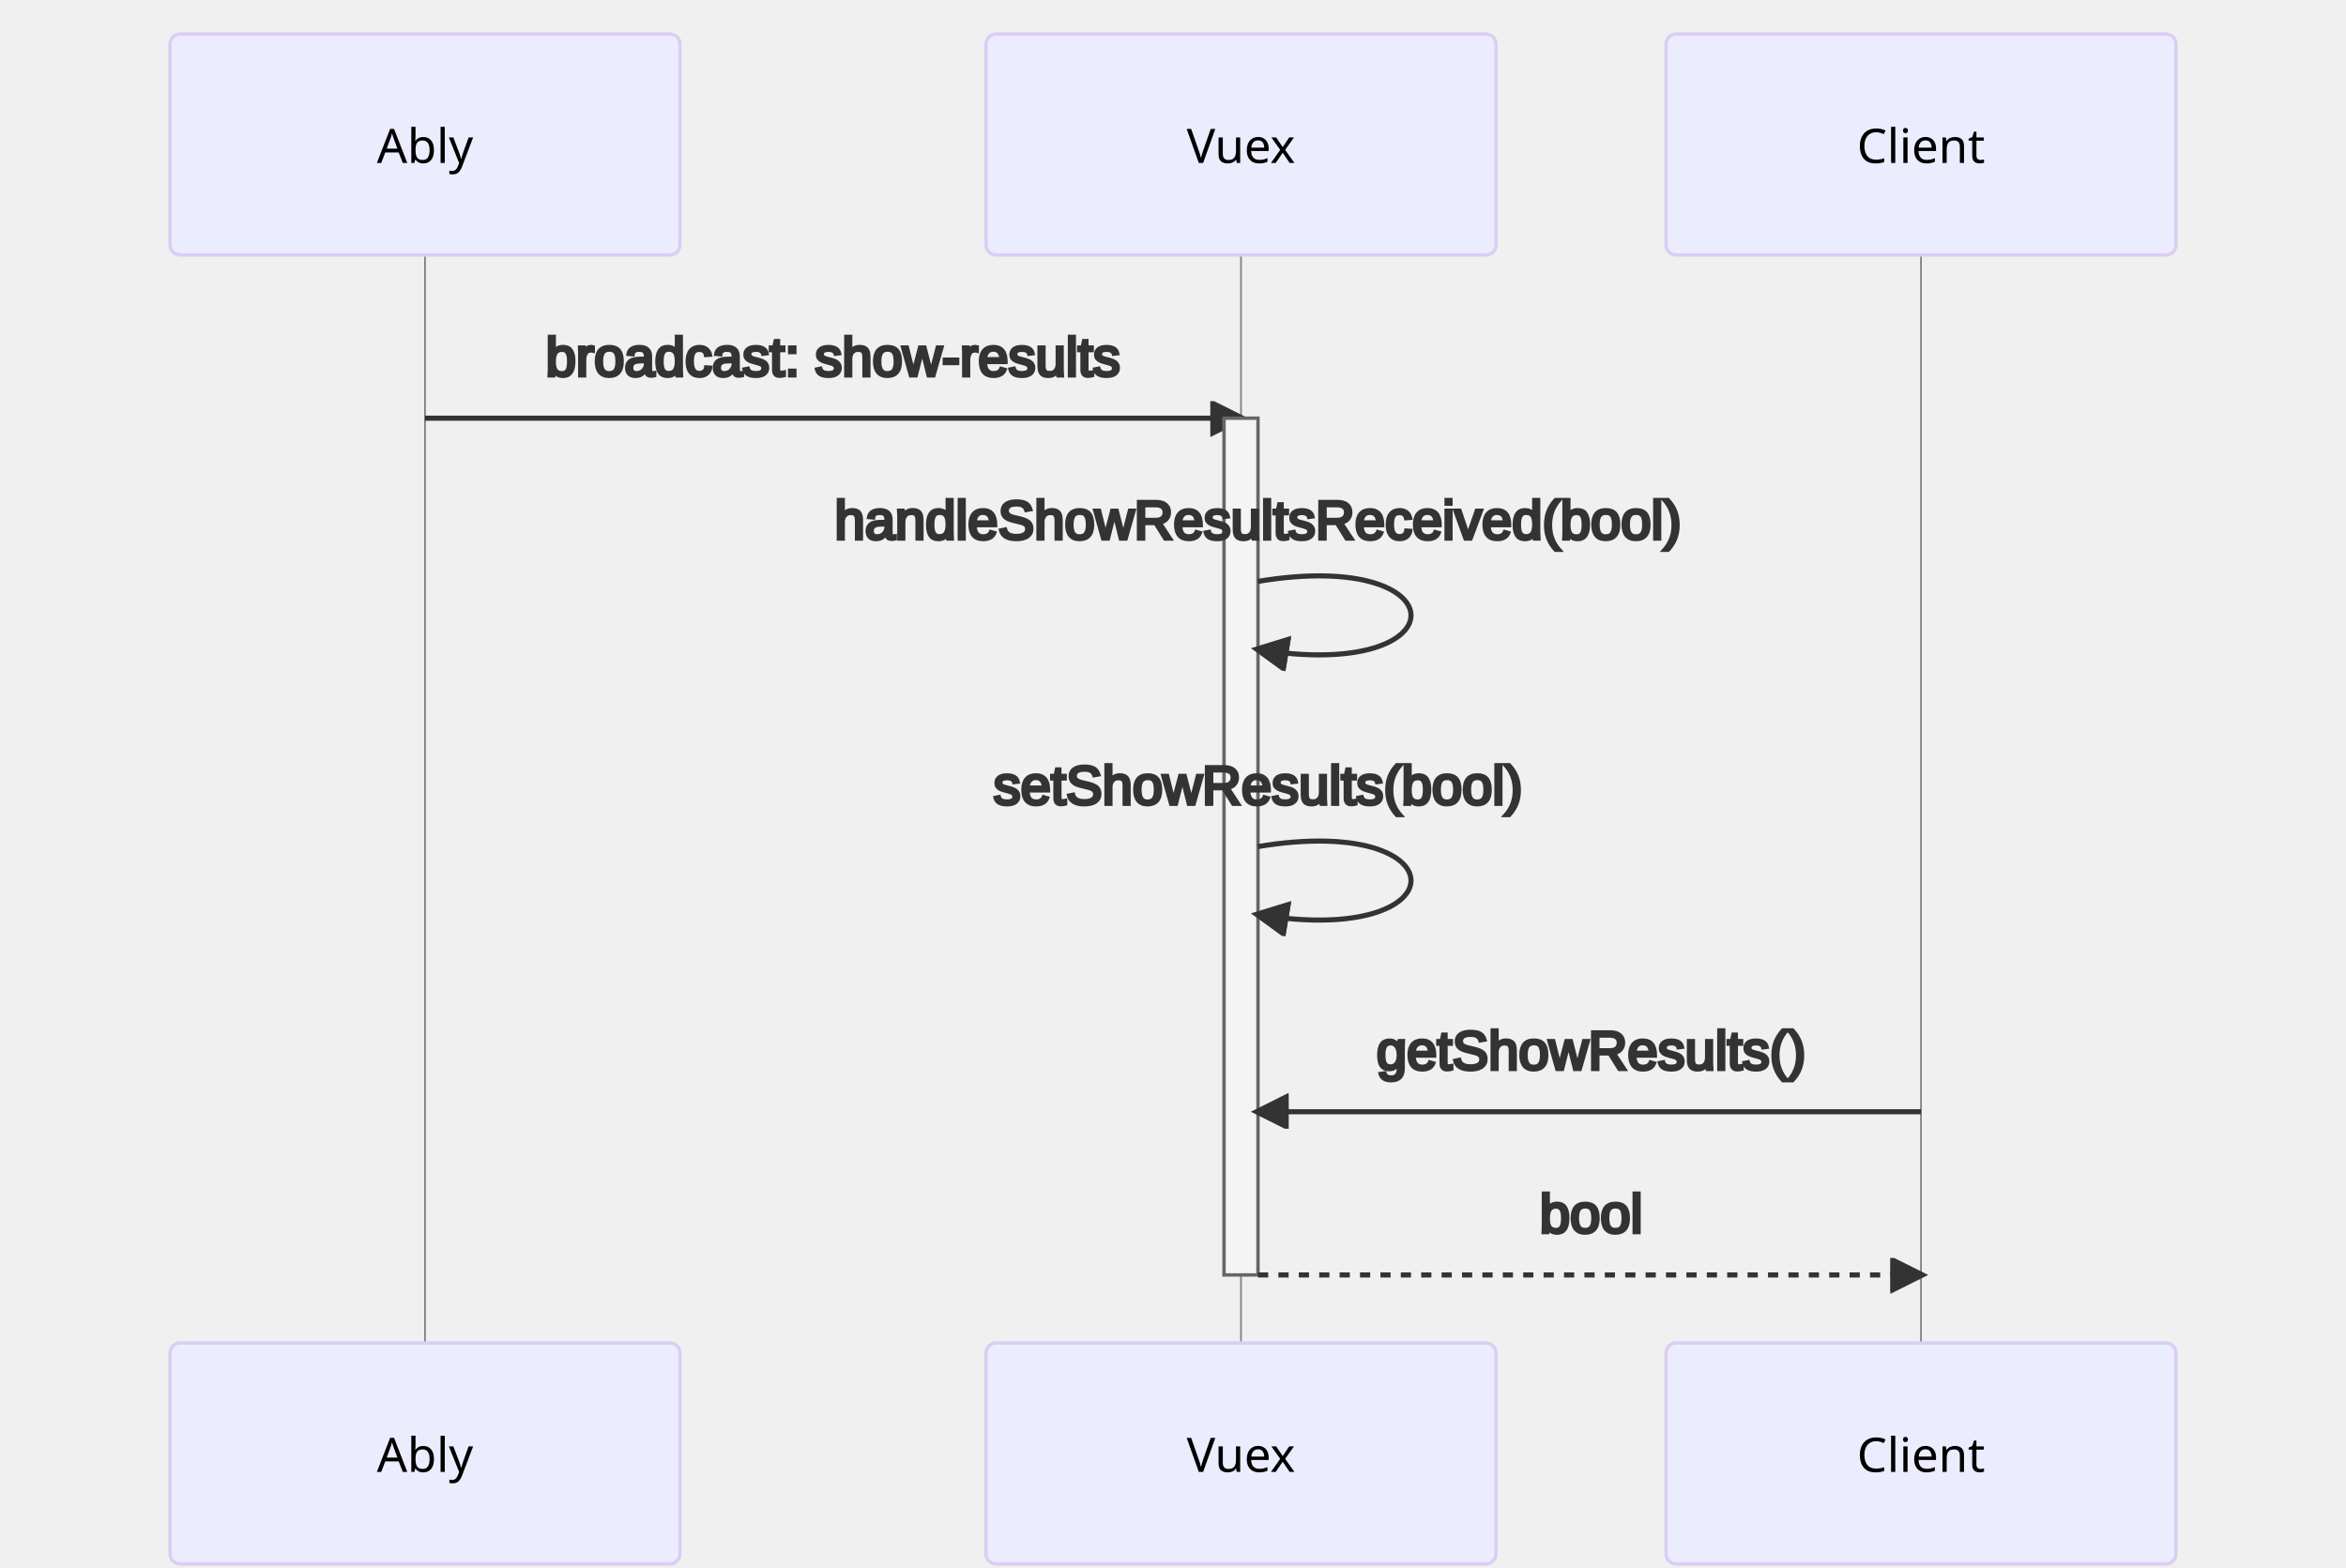
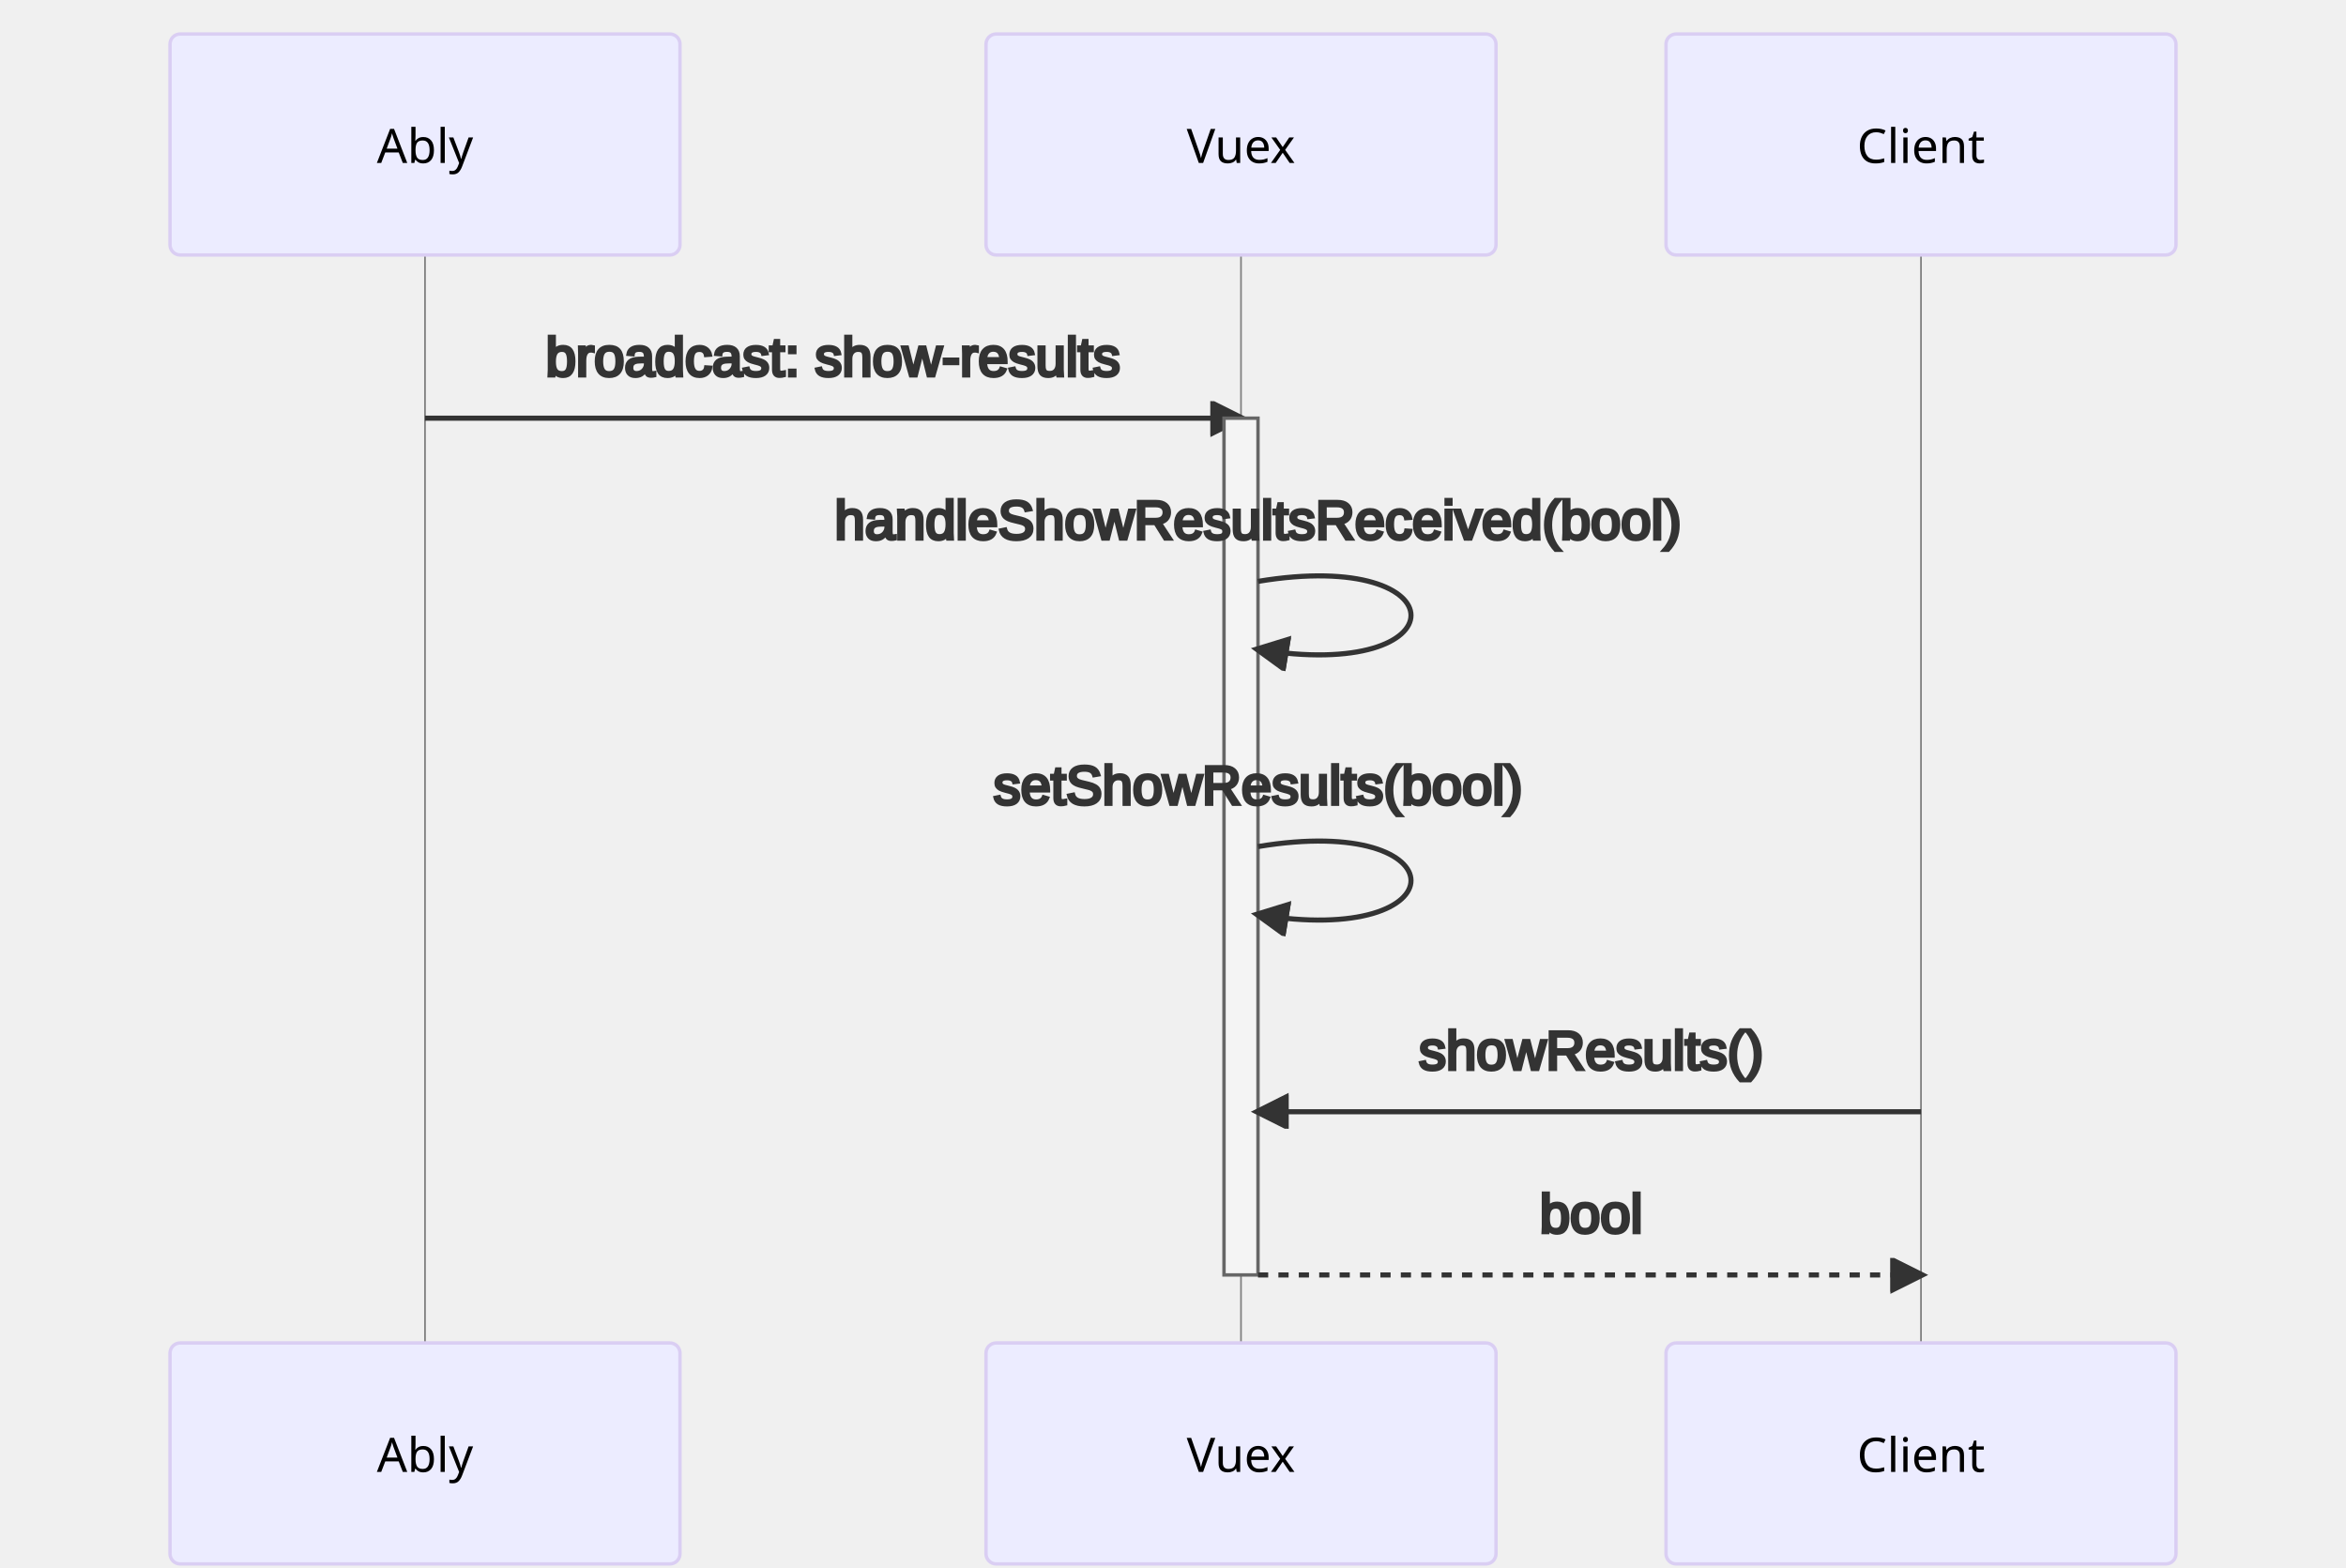
<svg xmlns="http://www.w3.org/2000/svg" id="mermaid-1640101166038" width="100%" height="461" style="max-width: 690px;" viewBox="-50 -10 690 461">
  <style>#mermaid-1640101166038 {font-family:"trebuchet ms",verdana,arial,sans-serif;font-size:16px;fill:#333;}#mermaid-1640101166038 .error-icon{fill:#552222;}#mermaid-1640101166038 .error-text{fill:#552222;stroke:#552222;}#mermaid-1640101166038 .edge-thickness-normal{stroke-width:2px;}#mermaid-1640101166038 .edge-thickness-thick{stroke-width:3.5px;}#mermaid-1640101166038 .edge-pattern-solid{stroke-dasharray:0;}#mermaid-1640101166038 .edge-pattern-dashed{stroke-dasharray:3;}#mermaid-1640101166038 .edge-pattern-dotted{stroke-dasharray:2;}#mermaid-1640101166038 .marker{fill:#333333;stroke:#333333;}#mermaid-1640101166038 .marker.cross{stroke:#333333;}#mermaid-1640101166038 svg{font-family:"trebuchet ms",verdana,arial,sans-serif;font-size:16px;}#mermaid-1640101166038 .actor{stroke:hsl(259.626, 59.777%, 87.902%);fill:#ECECFF;}#mermaid-1640101166038 text.actor&gt;tspan{fill:black;stroke:none;}#mermaid-1640101166038 .actor-line{stroke:grey;}#mermaid-1640101166038 .messageLine0{stroke-width:1.5;stroke-dasharray:none;stroke:#333;}#mermaid-1640101166038 .messageLine1{stroke-width:1.5;stroke-dasharray:2,2;stroke:#333;}#mermaid-1640101166038 #arrowhead path{fill:#333;stroke:#333;}#mermaid-1640101166038 .sequenceNumber{fill:white;}#mermaid-1640101166038 #sequencenumber{fill:#333;}#mermaid-1640101166038 #crosshead path{fill:#333;stroke:#333;}#mermaid-1640101166038 .messageText{fill:#333;stroke:#333;}#mermaid-1640101166038 .labelBox{stroke:hsl(259.626, 59.777%, 87.902%);fill:#ECECFF;}#mermaid-1640101166038 .labelText,#mermaid-1640101166038 .labelText&gt;tspan{fill:black;stroke:none;}#mermaid-1640101166038 .loopText,#mermaid-1640101166038 .loopText&gt;tspan{fill:black;stroke:none;}#mermaid-1640101166038 .loopLine{stroke-width:2px;stroke-dasharray:2,2;stroke:hsl(259.626, 59.777%, 87.902%);fill:hsl(259.626, 59.777%, 87.902%);}#mermaid-1640101166038 .note{stroke:#aaaa33;fill:#fff5ad;}#mermaid-1640101166038 .noteText,#mermaid-1640101166038 .noteText&gt;tspan{fill:black;stroke:none;}#mermaid-1640101166038 .activation0{fill:#f4f4f4;stroke:#666;}#mermaid-1640101166038 .activation1{fill:#f4f4f4;stroke:#666;}#mermaid-1640101166038 .activation2{fill:#f4f4f4;stroke:#666;}#mermaid-1640101166038 :root{--mermaid-font-family:"trebuchet ms",verdana,arial,sans-serif;}</style>
  <g />
  <g>
    <line id="actor87" x1="75" y1="5" x2="75" y2="450" class="actor-line" stroke-width="0.5px" stroke="#999" />
    <rect x="0" y="0" fill="#eaeaea" stroke="#666" width="150" height="65" rx="3" ry="3" class="actor" />
    <text x="75" y="32.5" dominant-baseline="central" alignment-baseline="central" class="actor" style="text-anchor: middle; font-size: 14px; font-weight: 400; font-family: Open-Sans, sans-serif;">
      <tspan x="75" dy="0">Ably</tspan>
    </text>
  </g>
  <g>
    <line id="actor88" x1="315" y1="5" x2="315" y2="450" class="actor-line" stroke-width="0.5px" stroke="#999" />
    <rect x="240" y="0" fill="#eaeaea" stroke="#666" width="150" height="65" rx="3" ry="3" class="actor" />
    <text x="315" y="32.5" dominant-baseline="central" alignment-baseline="central" class="actor" style="text-anchor: middle; font-size: 14px; font-weight: 400; font-family: Open-Sans, sans-serif;">
      <tspan x="315" dy="0">Vuex</tspan>
    </text>
  </g>
  <g>
    <line id="actor89" x1="515" y1="5" x2="515" y2="450" class="actor-line" stroke-width="0.5px" stroke="#999" />
    <rect x="440" y="0" fill="#eaeaea" stroke="#666" width="150" height="65" rx="3" ry="3" class="actor" />
    <text x="515" y="32.5" dominant-baseline="central" alignment-baseline="central" class="actor" style="text-anchor: middle; font-size: 14px; font-weight: 400; font-family: Open-Sans, sans-serif;">
      <tspan x="515" dy="0">Client</tspan>
    </text>
  </g>
  <defs>
    <marker id="arrowhead" refX="9" refY="5" markerUnits="userSpaceOnUse" markerWidth="12" markerHeight="12" orient="auto">
      <path d="M 0 0 L 10 5 L 0 10 z" />
    </marker>
  </defs>
  <defs>
    <marker id="crosshead" markerWidth="15" markerHeight="8" orient="auto" refX="16" refY="4">
      <path fill="black" stroke="#000000" stroke-width="1px" d="M 9,2 V 6 L16,4 Z" style="stroke-dasharray: 0, 0;" />
      <path fill="none" stroke="#000000" stroke-width="1px" d="M 0,1 L 6,7 M 6,1 L 0,7" style="stroke-dasharray: 0, 0;" />
    </marker>
  </defs>
  <defs>
    <marker id="filled-head" refX="18" refY="7" markerWidth="20" markerHeight="28" orient="auto">
      <path d="M 18,7 L9,13 L14,7 L9,1 Z" />
    </marker>
  </defs>
  <defs>
    <marker id="sequencenumber" refX="15" refY="15" markerWidth="60" markerHeight="40" orient="auto">
      <circle cx="15" cy="15" r="6" />
    </marker>
  </defs>
  <text x="195" y="80" text-anchor="middle" dominant-baseline="middle" alignment-baseline="middle" class="messageText" dy="1em" style="font-family: &quot;trebuchet ms&quot;, verdana, arial, sans-serif; font-size: 16px; font-weight: 400;">broadcast: show-results</text>
  <line x1="75" y1="113" x2="315" y2="113" class="messageLine0" stroke-width="2" stroke="none" marker-end="url(#arrowhead)" style="fill: none;" />
  <g>
    <rect x="310" y="113" fill="#EDF2AE" stroke="#666" width="10" height="252" rx="0" ry="0" class="activation0" />
  </g>
  <text x="320" y="128" text-anchor="middle" dominant-baseline="middle" alignment-baseline="middle" class="messageText" dy="1em" style="font-family: &quot;trebuchet ms&quot;, verdana, arial, sans-serif; font-size: 16px; font-weight: 400;">handleShowResultsReceived(bool)</text>
  <path d="M 320,161 C 380,151 380,191 320,181" class="messageLine0" stroke-width="2" stroke="none" marker-end="url(#arrowhead)" style="fill: none;" />
  <text x="320" y="206" text-anchor="middle" dominant-baseline="middle" alignment-baseline="middle" class="messageText" dy="1em" style="font-family: &quot;trebuchet ms&quot;, verdana, arial, sans-serif; font-size: 16px; font-weight: 400;">setShowResults(bool)</text>
  <path d="M 320,239 C 380,229 380,269 320,259" class="messageLine0" stroke-width="2" stroke="none" marker-end="url(#arrowhead)" style="fill: none;" />
-   <text x="418" y="284" text-anchor="middle" dominant-baseline="middle" alignment-baseline="middle" class="messageText" dy="1em" style="font-family: &quot;trebuchet ms&quot;, verdana, arial, sans-serif; font-size: 16px; font-weight: 400;">getShowResults()</text>
+   <text x="418" y="284" text-anchor="middle" dominant-baseline="middle" alignment-baseline="middle" class="messageText" dy="1em" style="font-family: &quot;trebuchet ms&quot;, verdana, arial, sans-serif; font-size: 16px; font-weight: 400;">showResults()</text>
  <line x1="515" y1="317" x2="320" y2="317" class="messageLine0" stroke-width="2" stroke="none" marker-end="url(#arrowhead)" style="fill: none;" />
  <text x="418" y="332" text-anchor="middle" dominant-baseline="middle" alignment-baseline="middle" class="messageText" dy="1em" style="font-family: &quot;trebuchet ms&quot;, verdana, arial, sans-serif; font-size: 16px; font-weight: 400;">bool</text>
  <line x1="320" y1="365" x2="515" y2="365" class="messageLine1" stroke-width="2" stroke="none" marker-end="url(#arrowhead)" style="stroke-dasharray: 3, 3; fill: none;" />
  <g>
    <rect x="0" y="385" fill="#eaeaea" stroke="#666" width="150" height="65" rx="3" ry="3" class="actor" />
    <text x="75" y="417.5" dominant-baseline="central" alignment-baseline="central" class="actor" style="text-anchor: middle; font-size: 14px; font-weight: 400; font-family: Open-Sans, sans-serif;">
      <tspan x="75" dy="0">Ably</tspan>
    </text>
  </g>
  <g>
    <rect x="240" y="385" fill="#eaeaea" stroke="#666" width="150" height="65" rx="3" ry="3" class="actor" />
    <text x="315" y="417.5" dominant-baseline="central" alignment-baseline="central" class="actor" style="text-anchor: middle; font-size: 14px; font-weight: 400; font-family: Open-Sans, sans-serif;">
      <tspan x="315" dy="0">Vuex</tspan>
    </text>
  </g>
  <g>
    <rect x="440" y="385" fill="#eaeaea" stroke="#666" width="150" height="65" rx="3" ry="3" class="actor" />
    <text x="515" y="417.5" dominant-baseline="central" alignment-baseline="central" class="actor" style="text-anchor: middle; font-size: 14px; font-weight: 400; font-family: Open-Sans, sans-serif;">
      <tspan x="515" dy="0">Client</tspan>
    </text>
  </g>
</svg>
